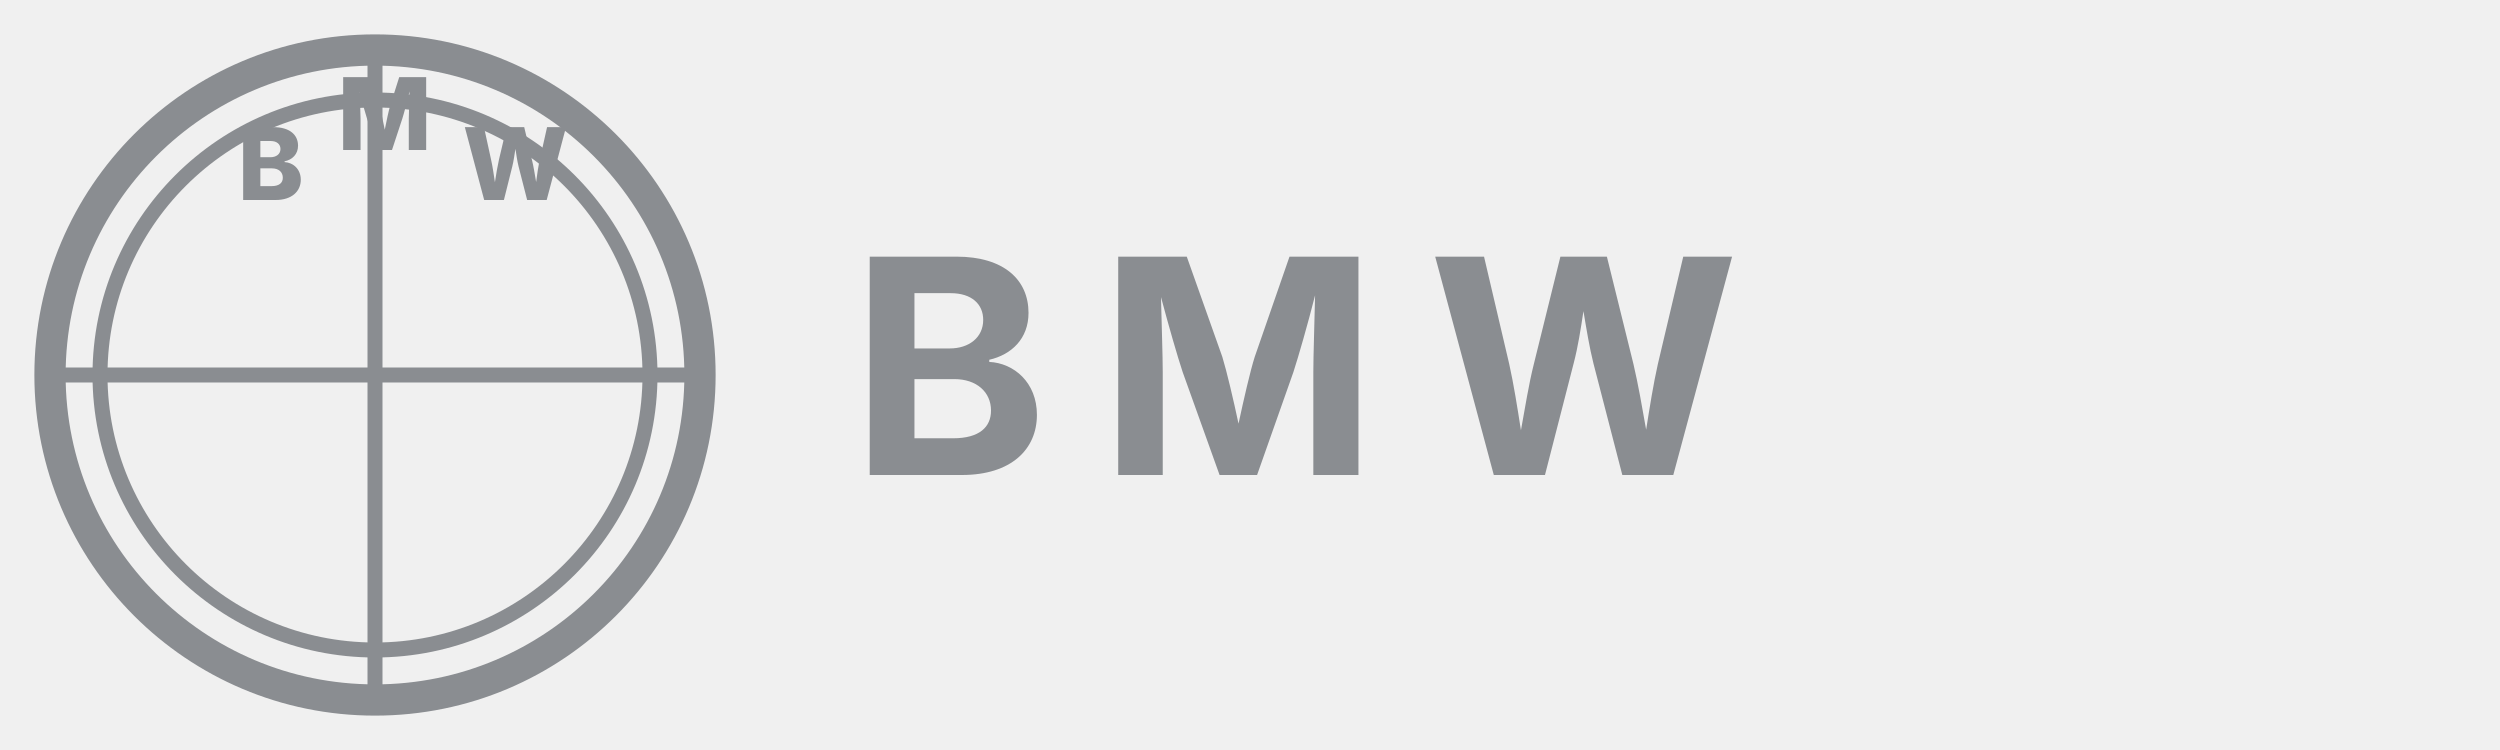
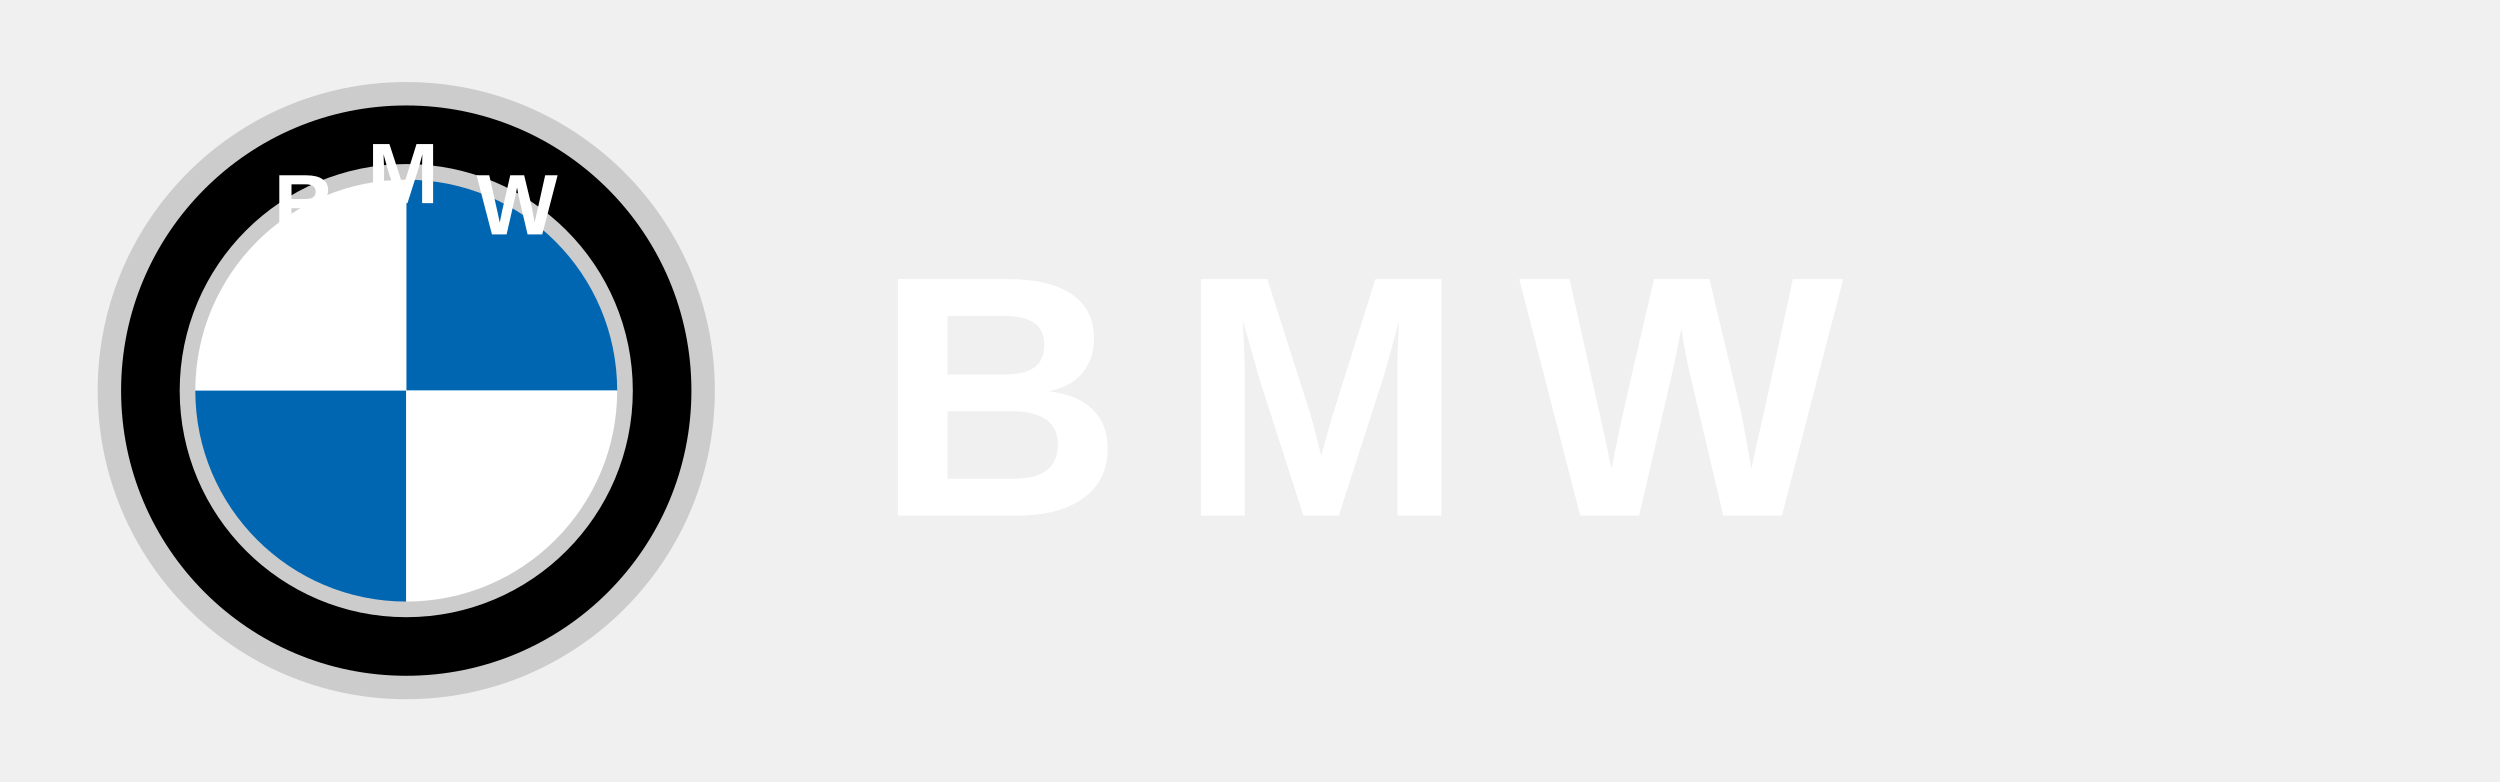
- <svg xmlns="http://www.w3.org/2000/svg" viewBox="0 0 200 60" fill="#8a8d91">
-   <circle cx="30" cy="30" r="26" stroke="#8a8d91" stroke-width="2.5" fill="none" />
-   <circle cx="30" cy="30" r="22" stroke="#8a8d91" stroke-width="1.2" fill="none" />
-   <line x1="30" y1="4" x2="30" y2="56" stroke="#8a8d91" stroke-width="1.2" />
-   <line x1="4" y1="30" x2="56" y2="30" stroke="#8a8d91" stroke-width="1.2" />
-   <text x="19" y="16" font-family="'Inter',sans-serif" font-size="8" font-weight="800" fill="#8a8d91">B</text>
-   <text x="27" y="12" font-family="'Inter',sans-serif" font-size="8" font-weight="800" fill="#8a8d91">M</text>
-   <text x="37" y="16" font-family="'Inter',sans-serif" font-size="8" font-weight="800" fill="#8a8d91">W</text>
-   <text x="68" y="38" font-family="'Inter','Helvetica Neue',sans-serif" font-size="24" font-weight="700" letter-spacing="4" fill="#8a8d91">BMW</text>
+ <svg xmlns="http://www.w3.org/2000/svg" viewBox="0 0 160 50" fill="none">
+   <g transform="translate(6, 5)">
+     <circle cx="20" cy="20" r="19" fill="#000000" stroke="#CCCCCC" stroke-width="1.5" />
+     <circle cx="20" cy="20" r="14" fill="#FFFFFF" />
+     <path d="M20 6 A14 14 0 0 1 34 20 L20 20 Z" fill="#0066B1" />
+     <path d="M20 20 L6 20 A14 14 0 0 1 20 6 Z" fill="#FFFFFF" />
+     <path d="M20 20 L20 34 A14 14 0 0 1 6 20 Z" fill="#0066B1" />
+     <path d="M34 20 A14 14 0 0 1 20 34 L20 20 Z" fill="#FFFFFF" />
+     <circle cx="20" cy="20" r="14" fill="none" stroke="#CCCCCC" stroke-width="1" />
+     <text x="11.5" y="10" font-family="'Helvetica Neue',Arial,sans-serif" font-size="5.5" font-weight="900" fill="#FFFFFF">B</text>
+     <text x="17.5" y="8" font-family="'Helvetica Neue',Arial,sans-serif" font-size="5.5" font-weight="900" fill="#FFFFFF">M</text>
+     <text x="24.5" y="10" font-family="'Helvetica Neue',Arial,sans-serif" font-size="5.5" font-weight="900" fill="#FFFFFF">W</text>
+   </g>
+   <text x="56" y="33" font-family="'Helvetica Neue',Arial,sans-serif" font-size="22" font-weight="800" letter-spacing="3.5" fill="#FFFFFF">BMW</text>
</svg>
